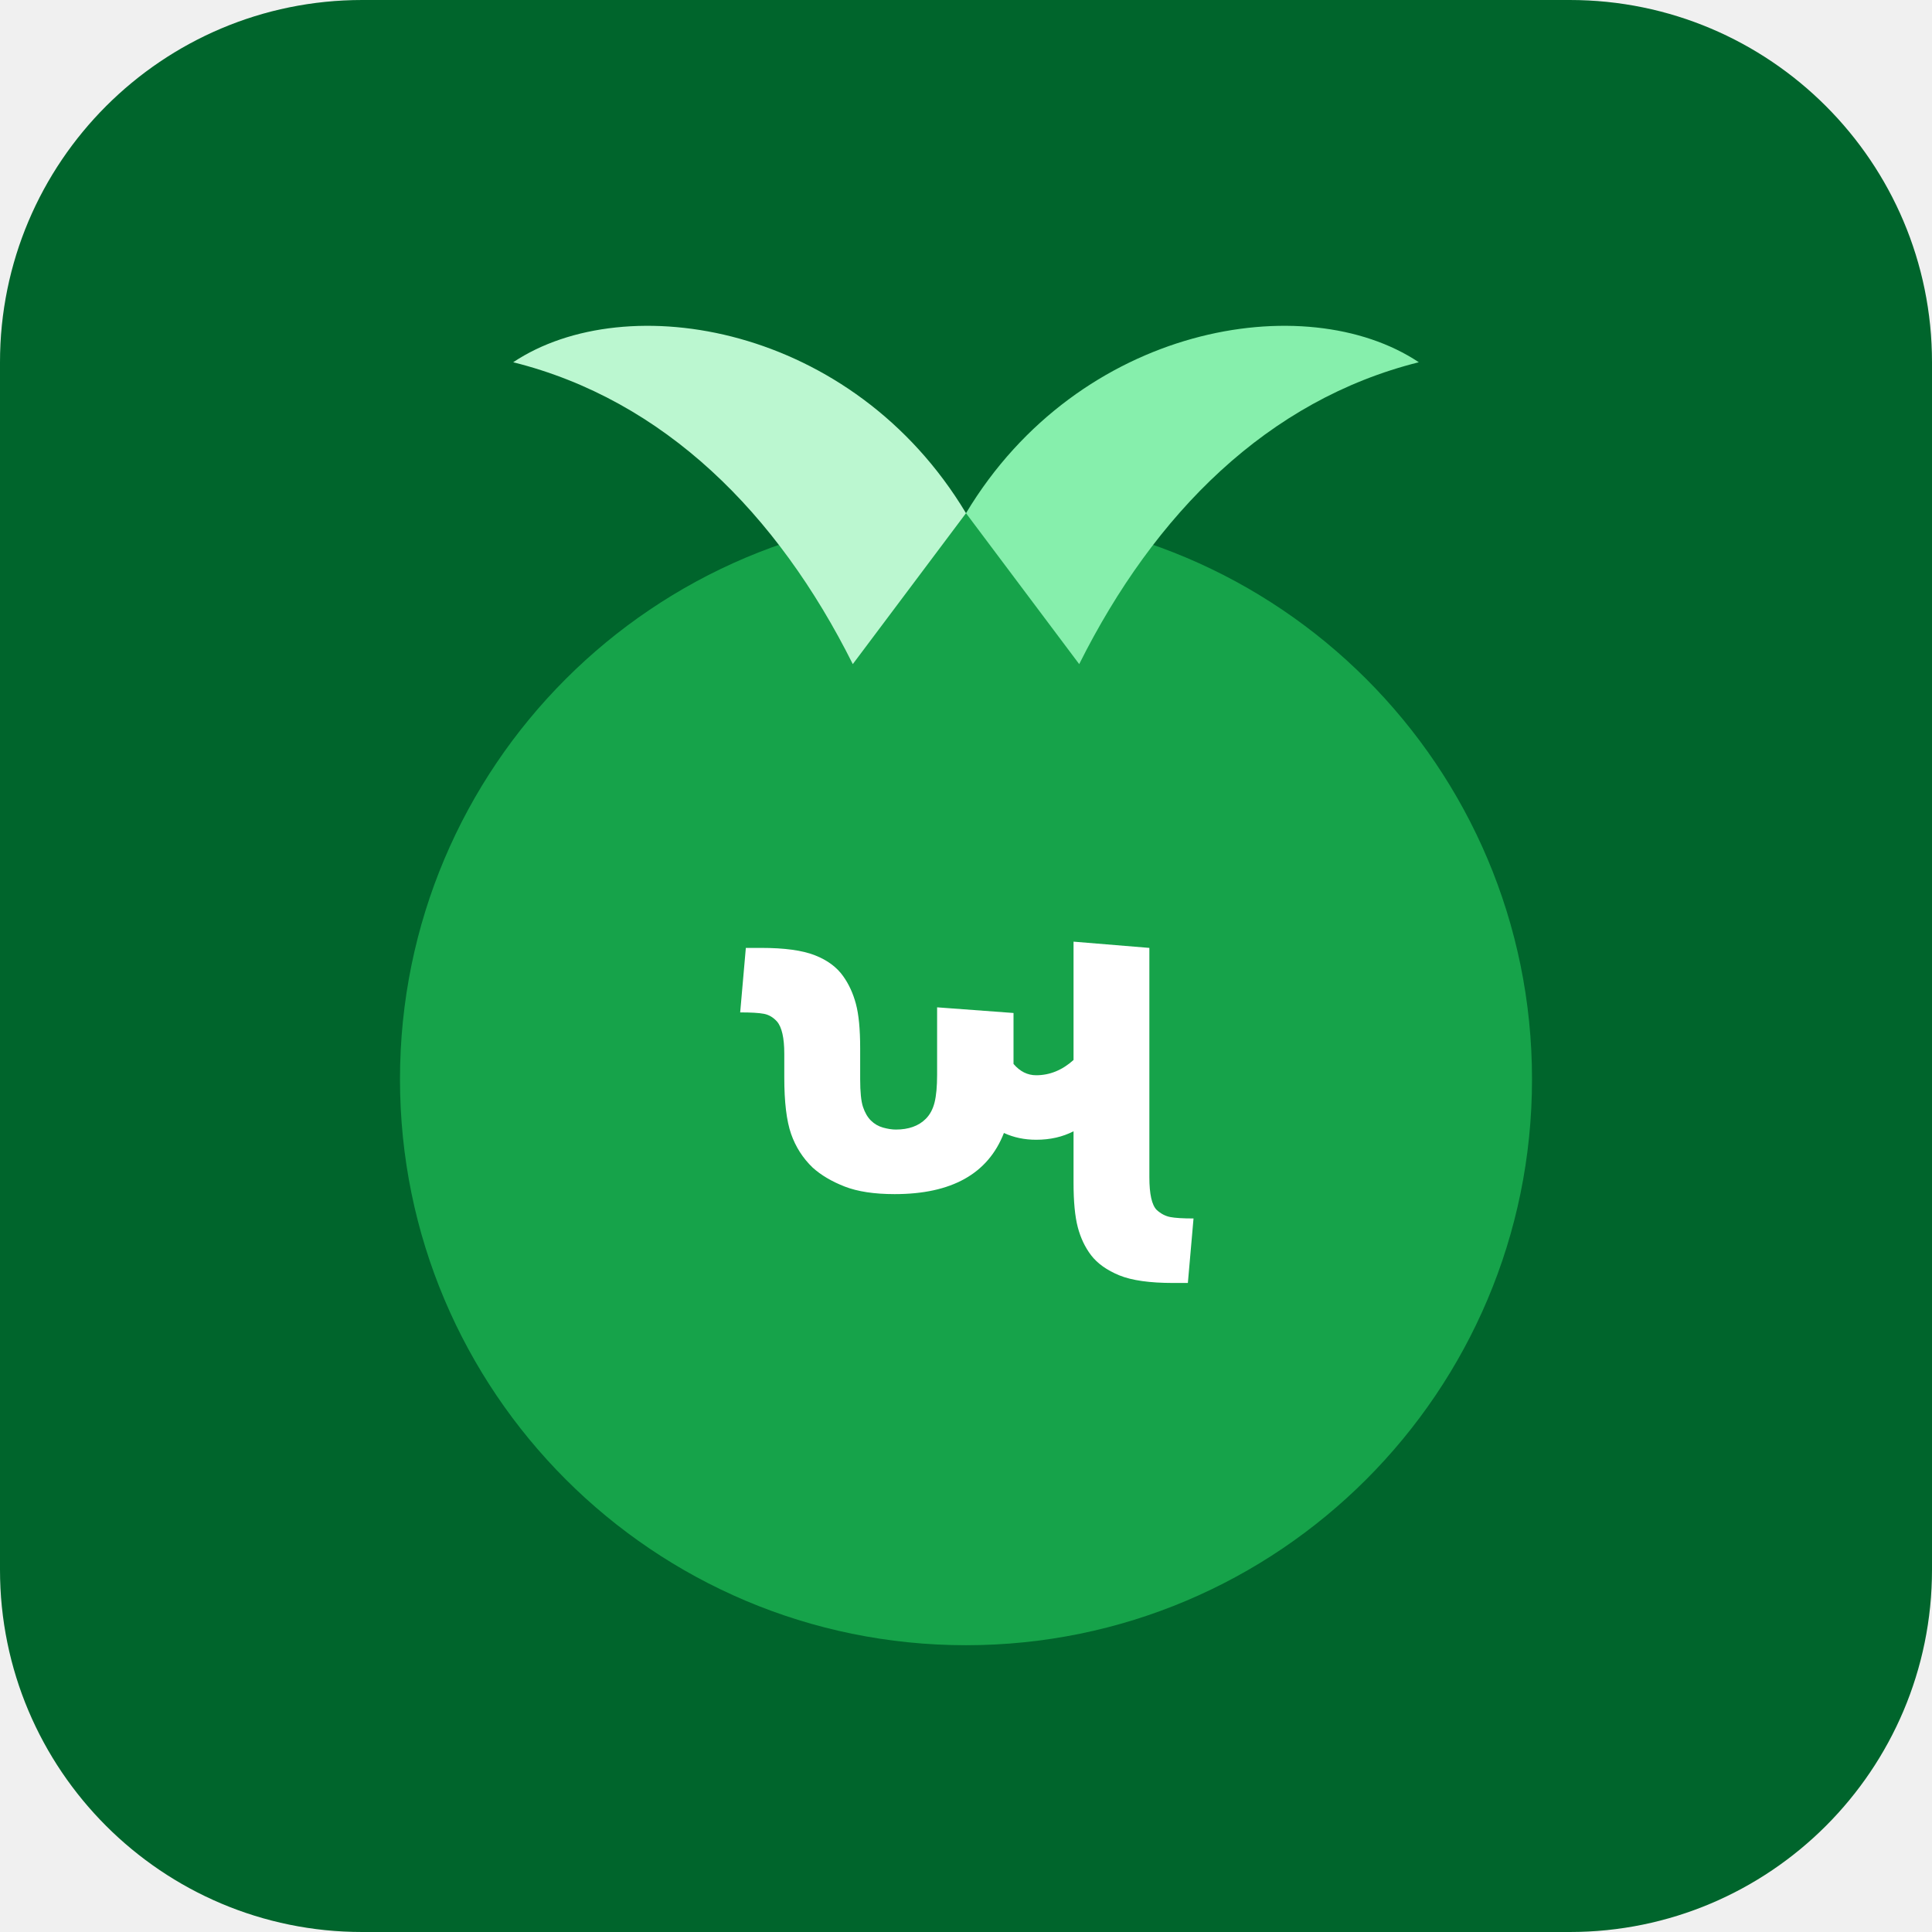
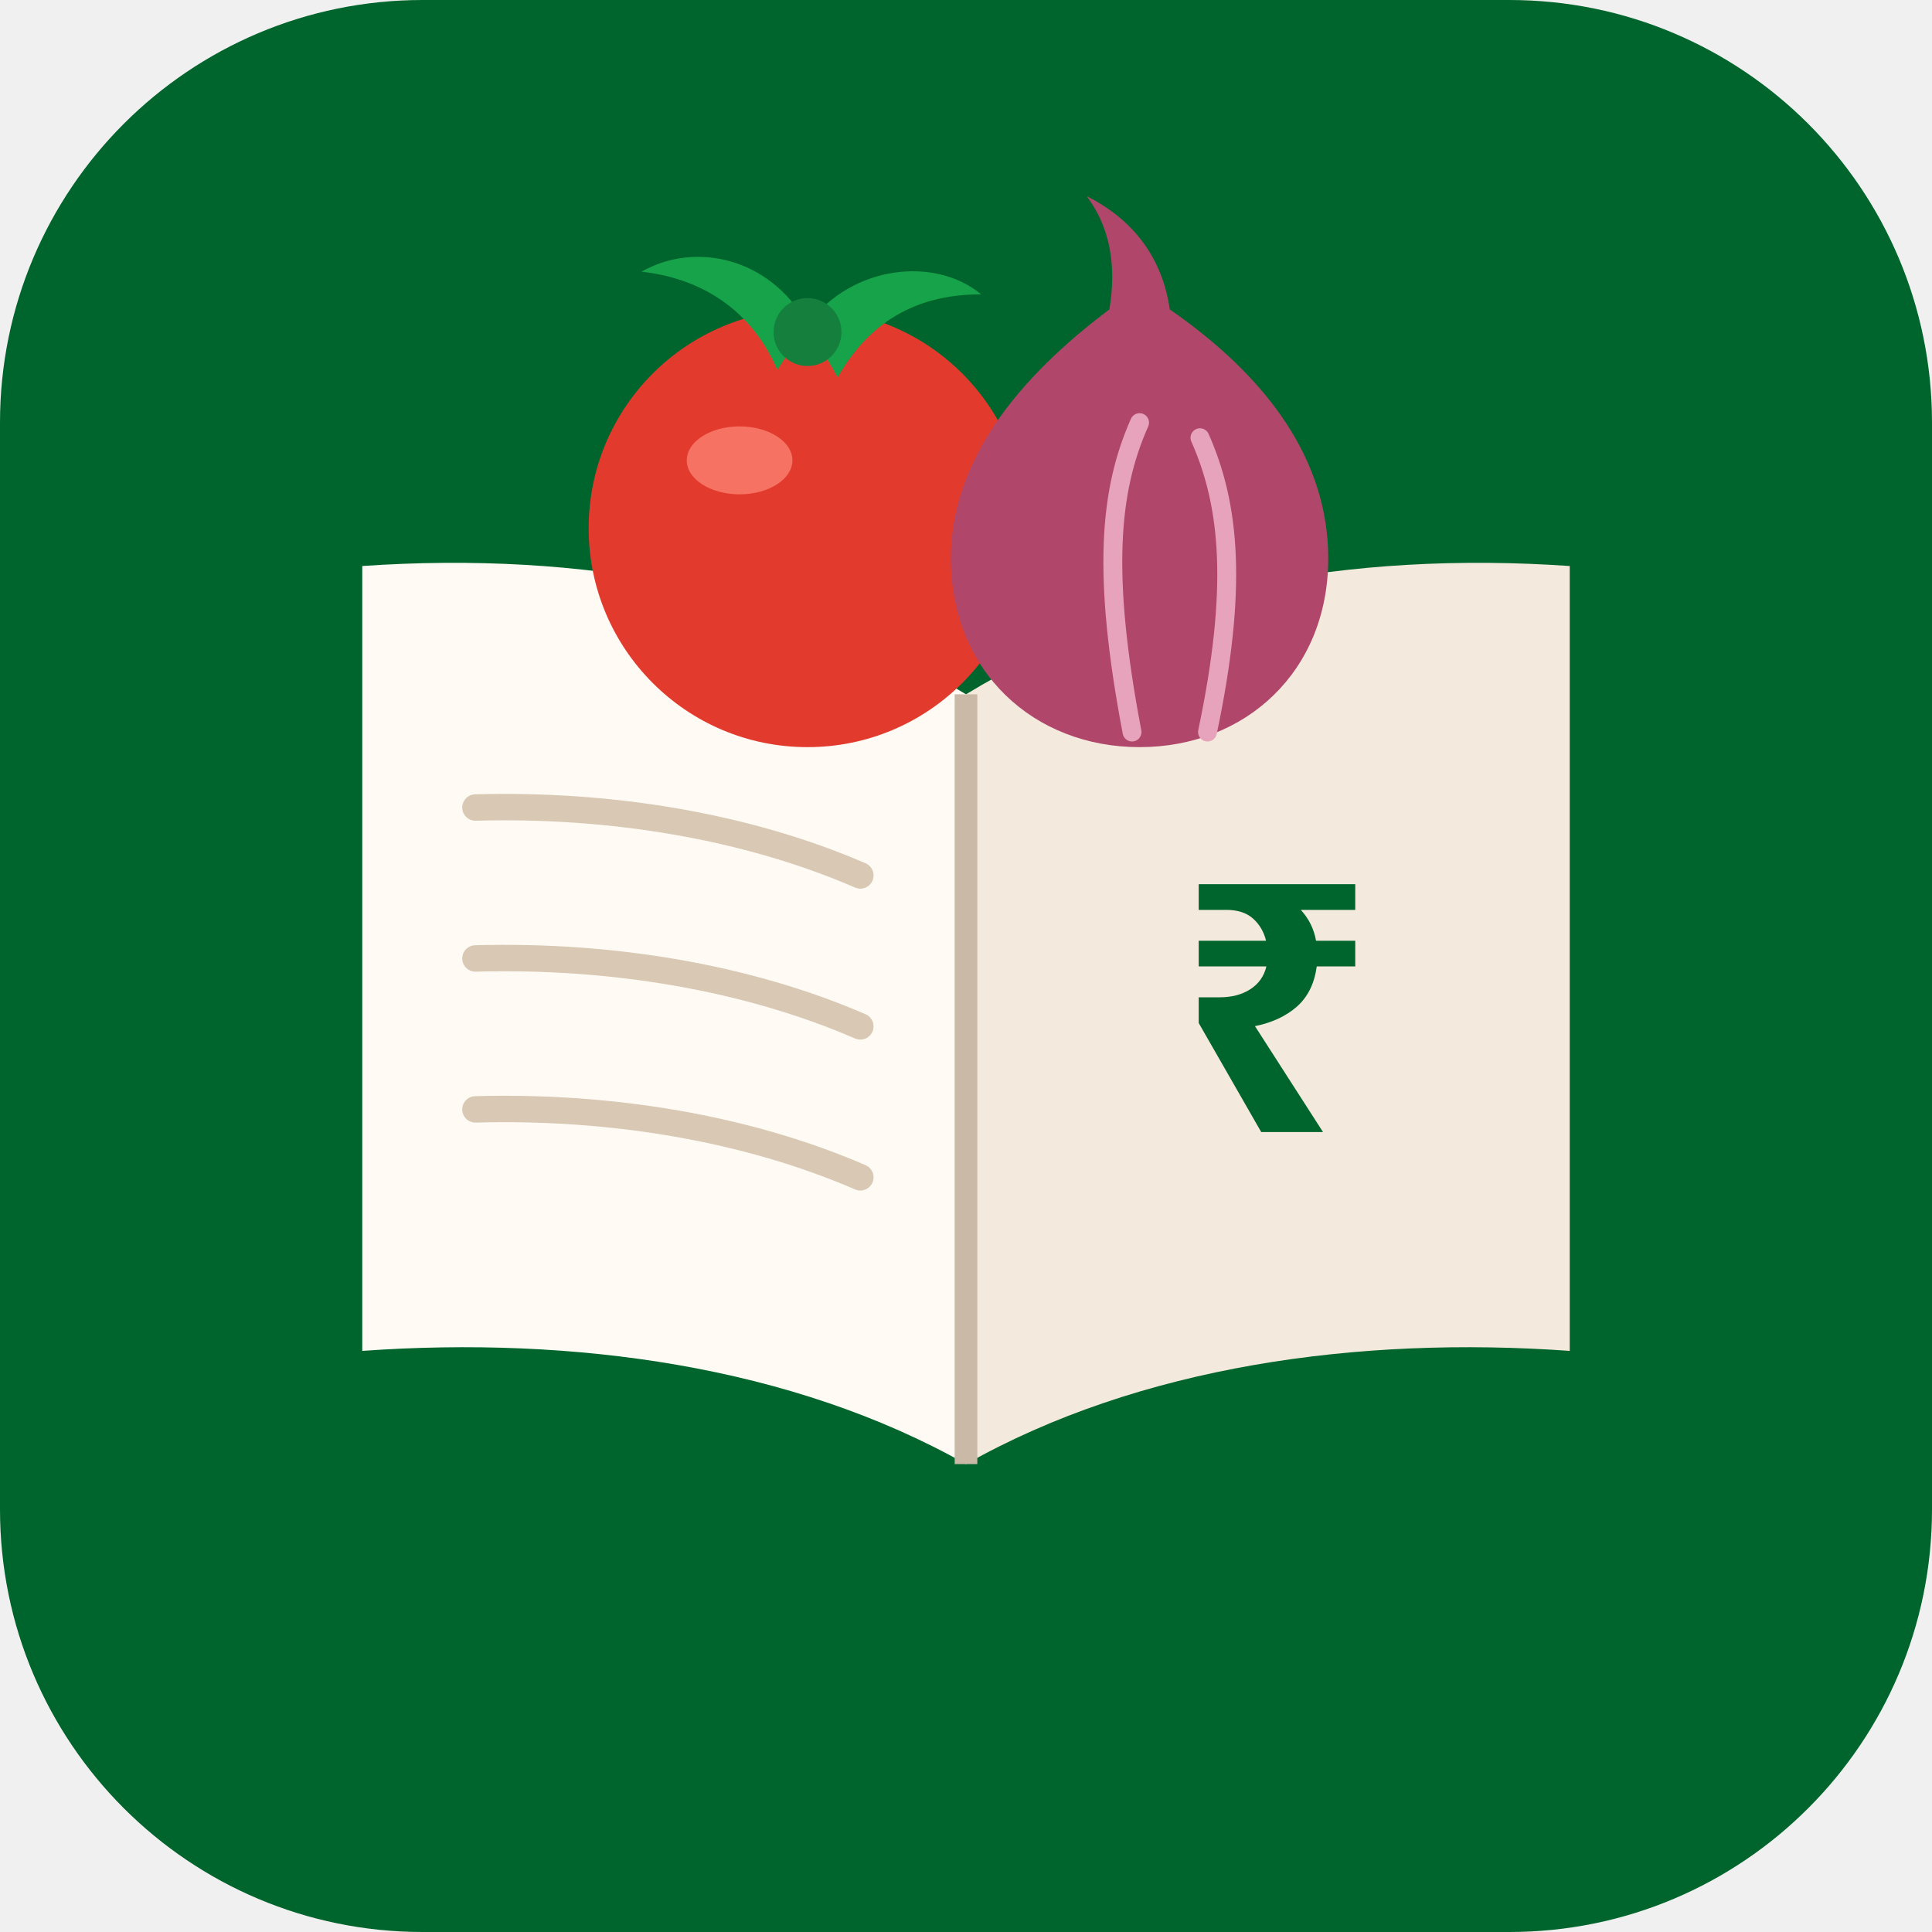
<svg xmlns="http://www.w3.org/2000/svg" viewBox="0 0 512 512">
-   <rect width="512" height="512" rx="96" fill="#00652c" />
-   <circle cx="256" cy="286" r="150" fill="#16a34a" />
-   <path d="M256 136c-30-50-90-60-120-40 40 10 70 40 90 80z" fill="#bbf7d0" />
-   <path d="M256 136c30-50 90-60 120-40-40 10-70 40-90 80z" fill="#86efac" />
-   <text x="256" y="340" font-family="Noto Sans Gujarati, sans-serif" font-size="150" font-weight="800" text-anchor="middle" fill="#fff">ખ</text>
+   <rect width="512" height="512" rx="112" fill="#00652c" />
+   <path d="M256 388c-46-26-104-34-160-30V150c58-4 114 6 160 34z" fill="#fffaf3" />
+   <path d="M256 388c46-26 104-34 160-30V150c-58-4-114 6-160 34z" fill="#f3e9dc" />
+   <path d="M256 184v204" stroke="#c9b9a6" stroke-width="6" />
+   <g stroke="#d8c8b4" stroke-width="7" stroke-linecap="round" fill="none">
+     <path d="M126 214c36-1 72 5 102 18M126 254c36-1 72 5 102 18M126 294c36-1 72 5 102 18" />
+   </g>
+   <text x="338" y="300" font-family="Arial, sans-serif" font-size="92" font-weight="700" text-anchor="middle" fill="#00652c">₹</text>
+   <circle cx="214" cy="140" r="58" fill="#e23b2e" />
+   <path d="M214 86c-10-18-30-22-44-14 18 2 30 12 36 26zM214 86c12-16 34-18 46-8-18 0-30 8-38 22z" fill="#16a34a" />
+   <circle cx="214" cy="88" r="9" fill="#15803d" />
+   <path d="M310 82c26 18 42 40 42 66 0 30-22 50-50 50s-50-20-50-50c0-26 18-48 42-66 2-12 0-22-6-30 12 6 20 16 22 30z" fill="#b0476a" />
+   <path d="M302 112c-8 18-10 40-2 82M318 116c8 18 10 40 2 78" stroke="#e7a3bb" stroke-width="5" fill="none" stroke-linecap="round" />
+   <ellipse cx="196" cy="122" rx="14" ry="9" fill="#ff8a7a" opacity=".7" />
</svg>
